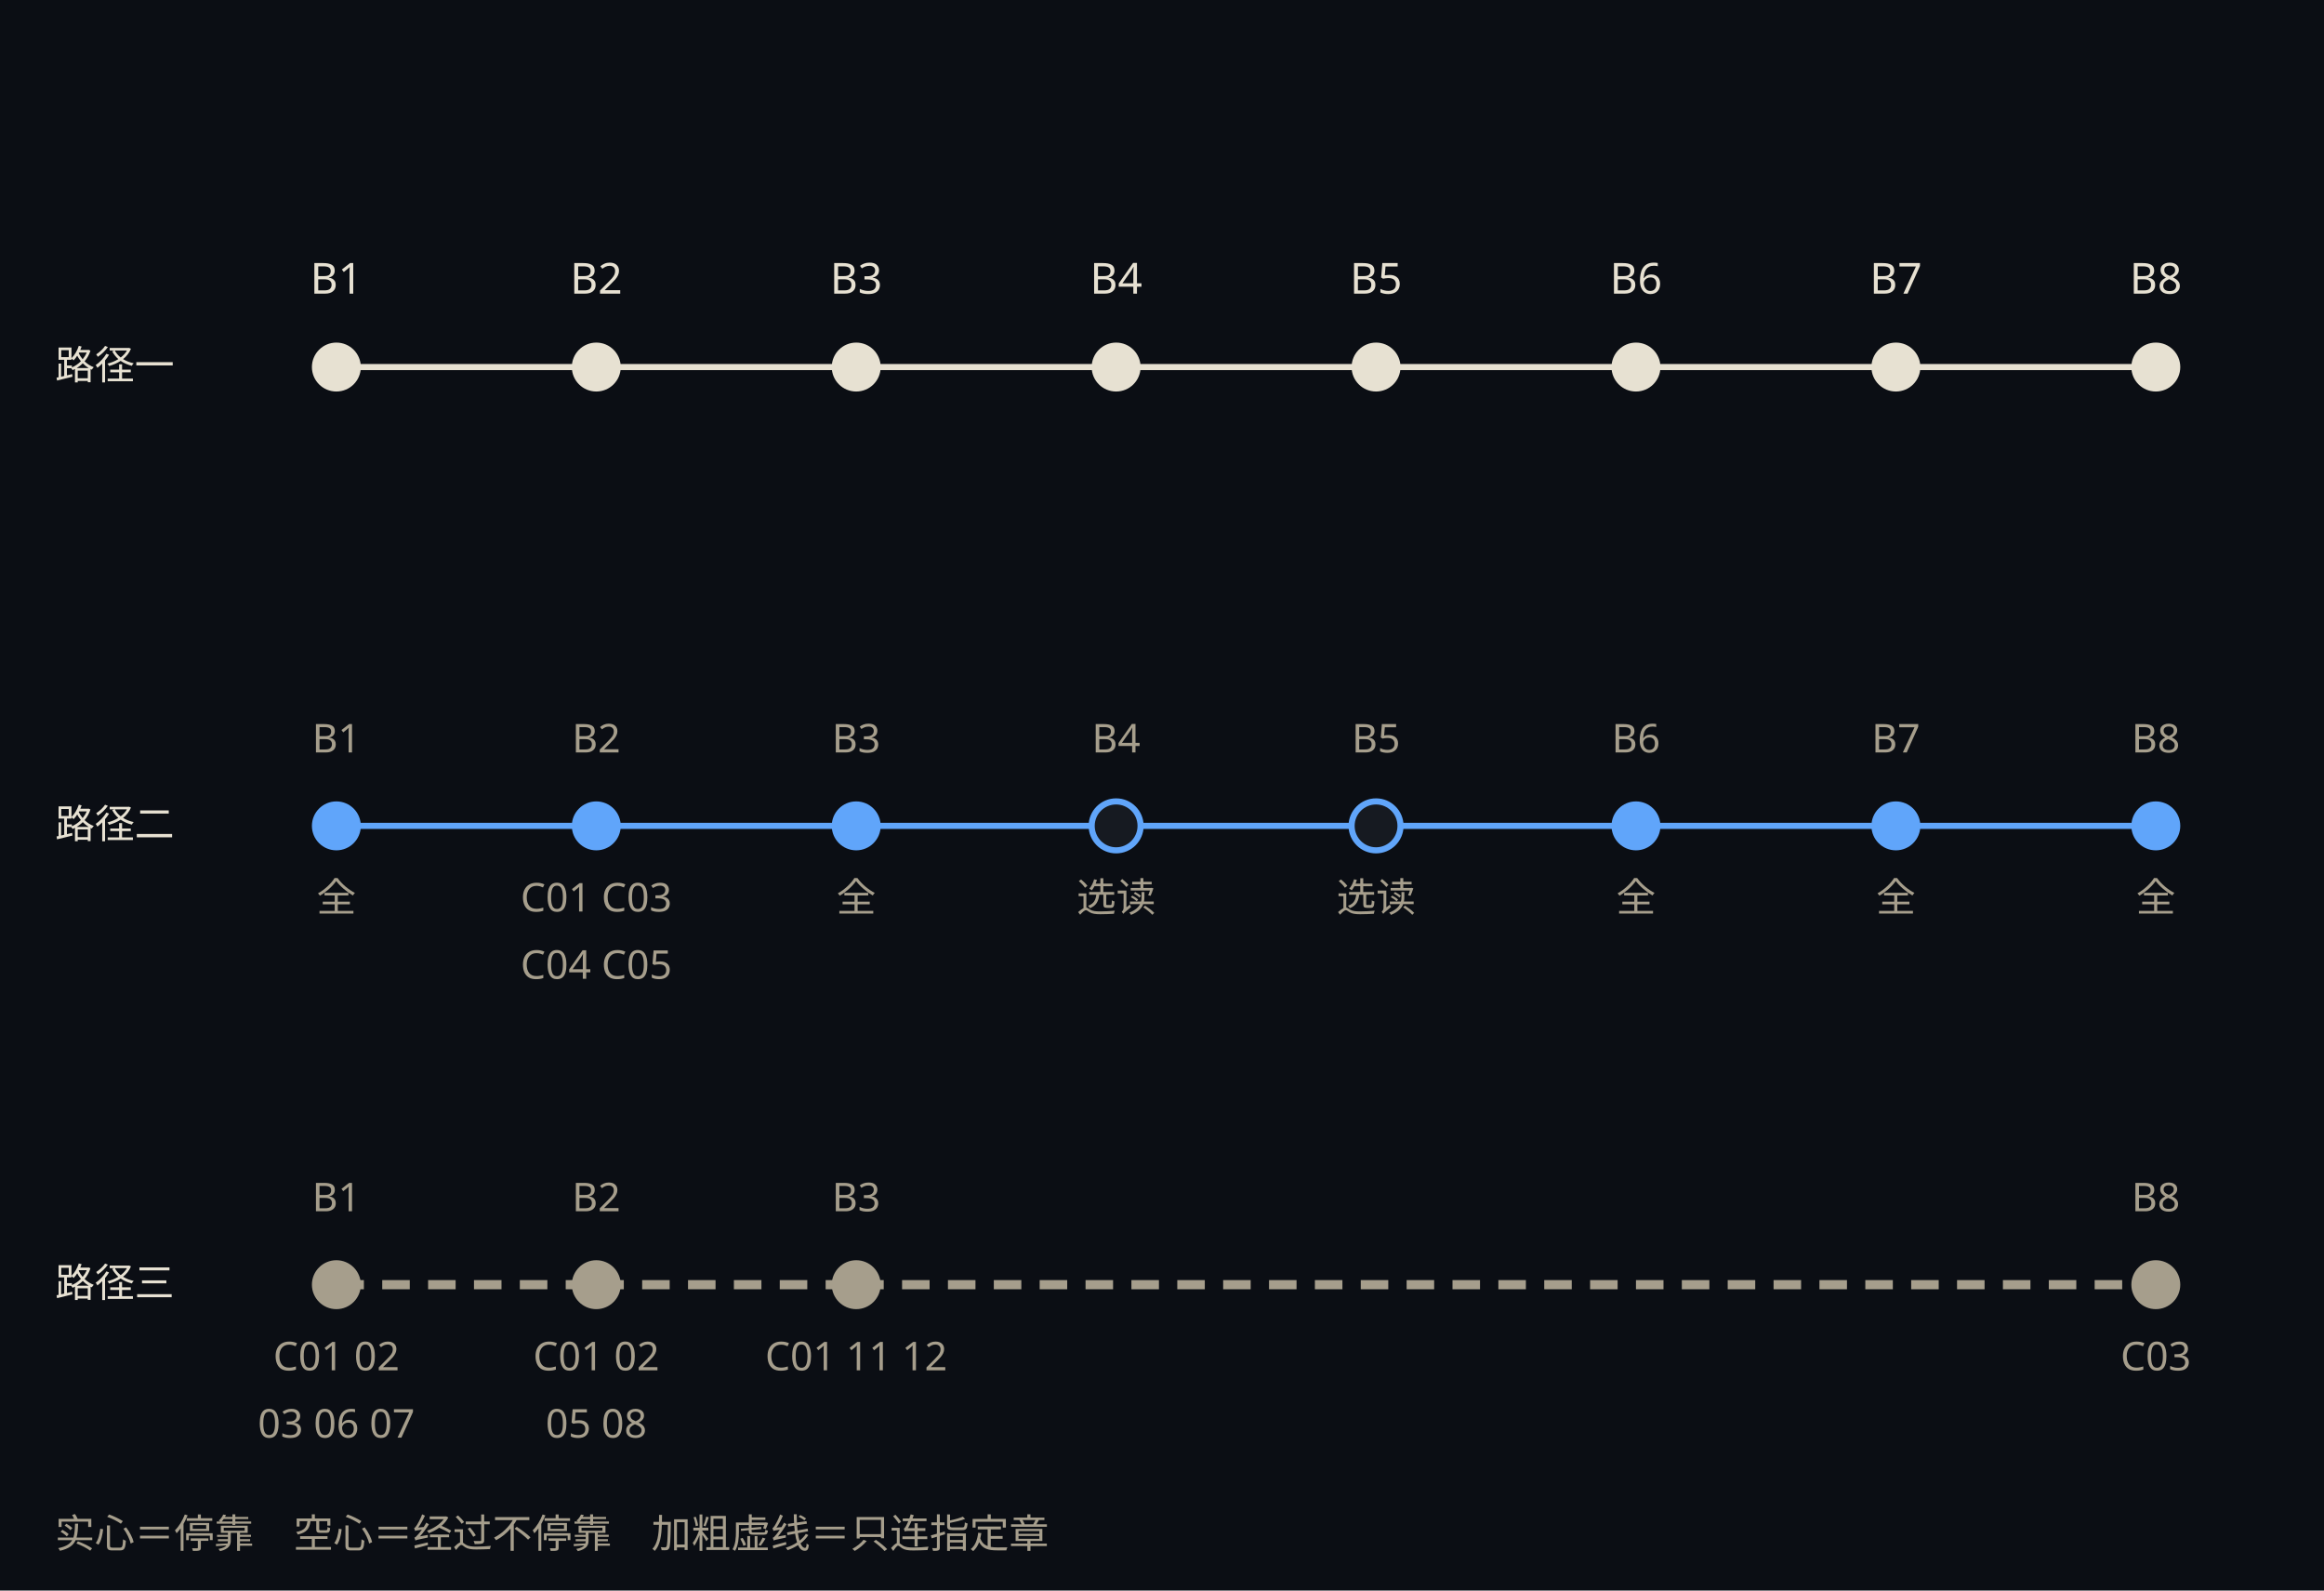
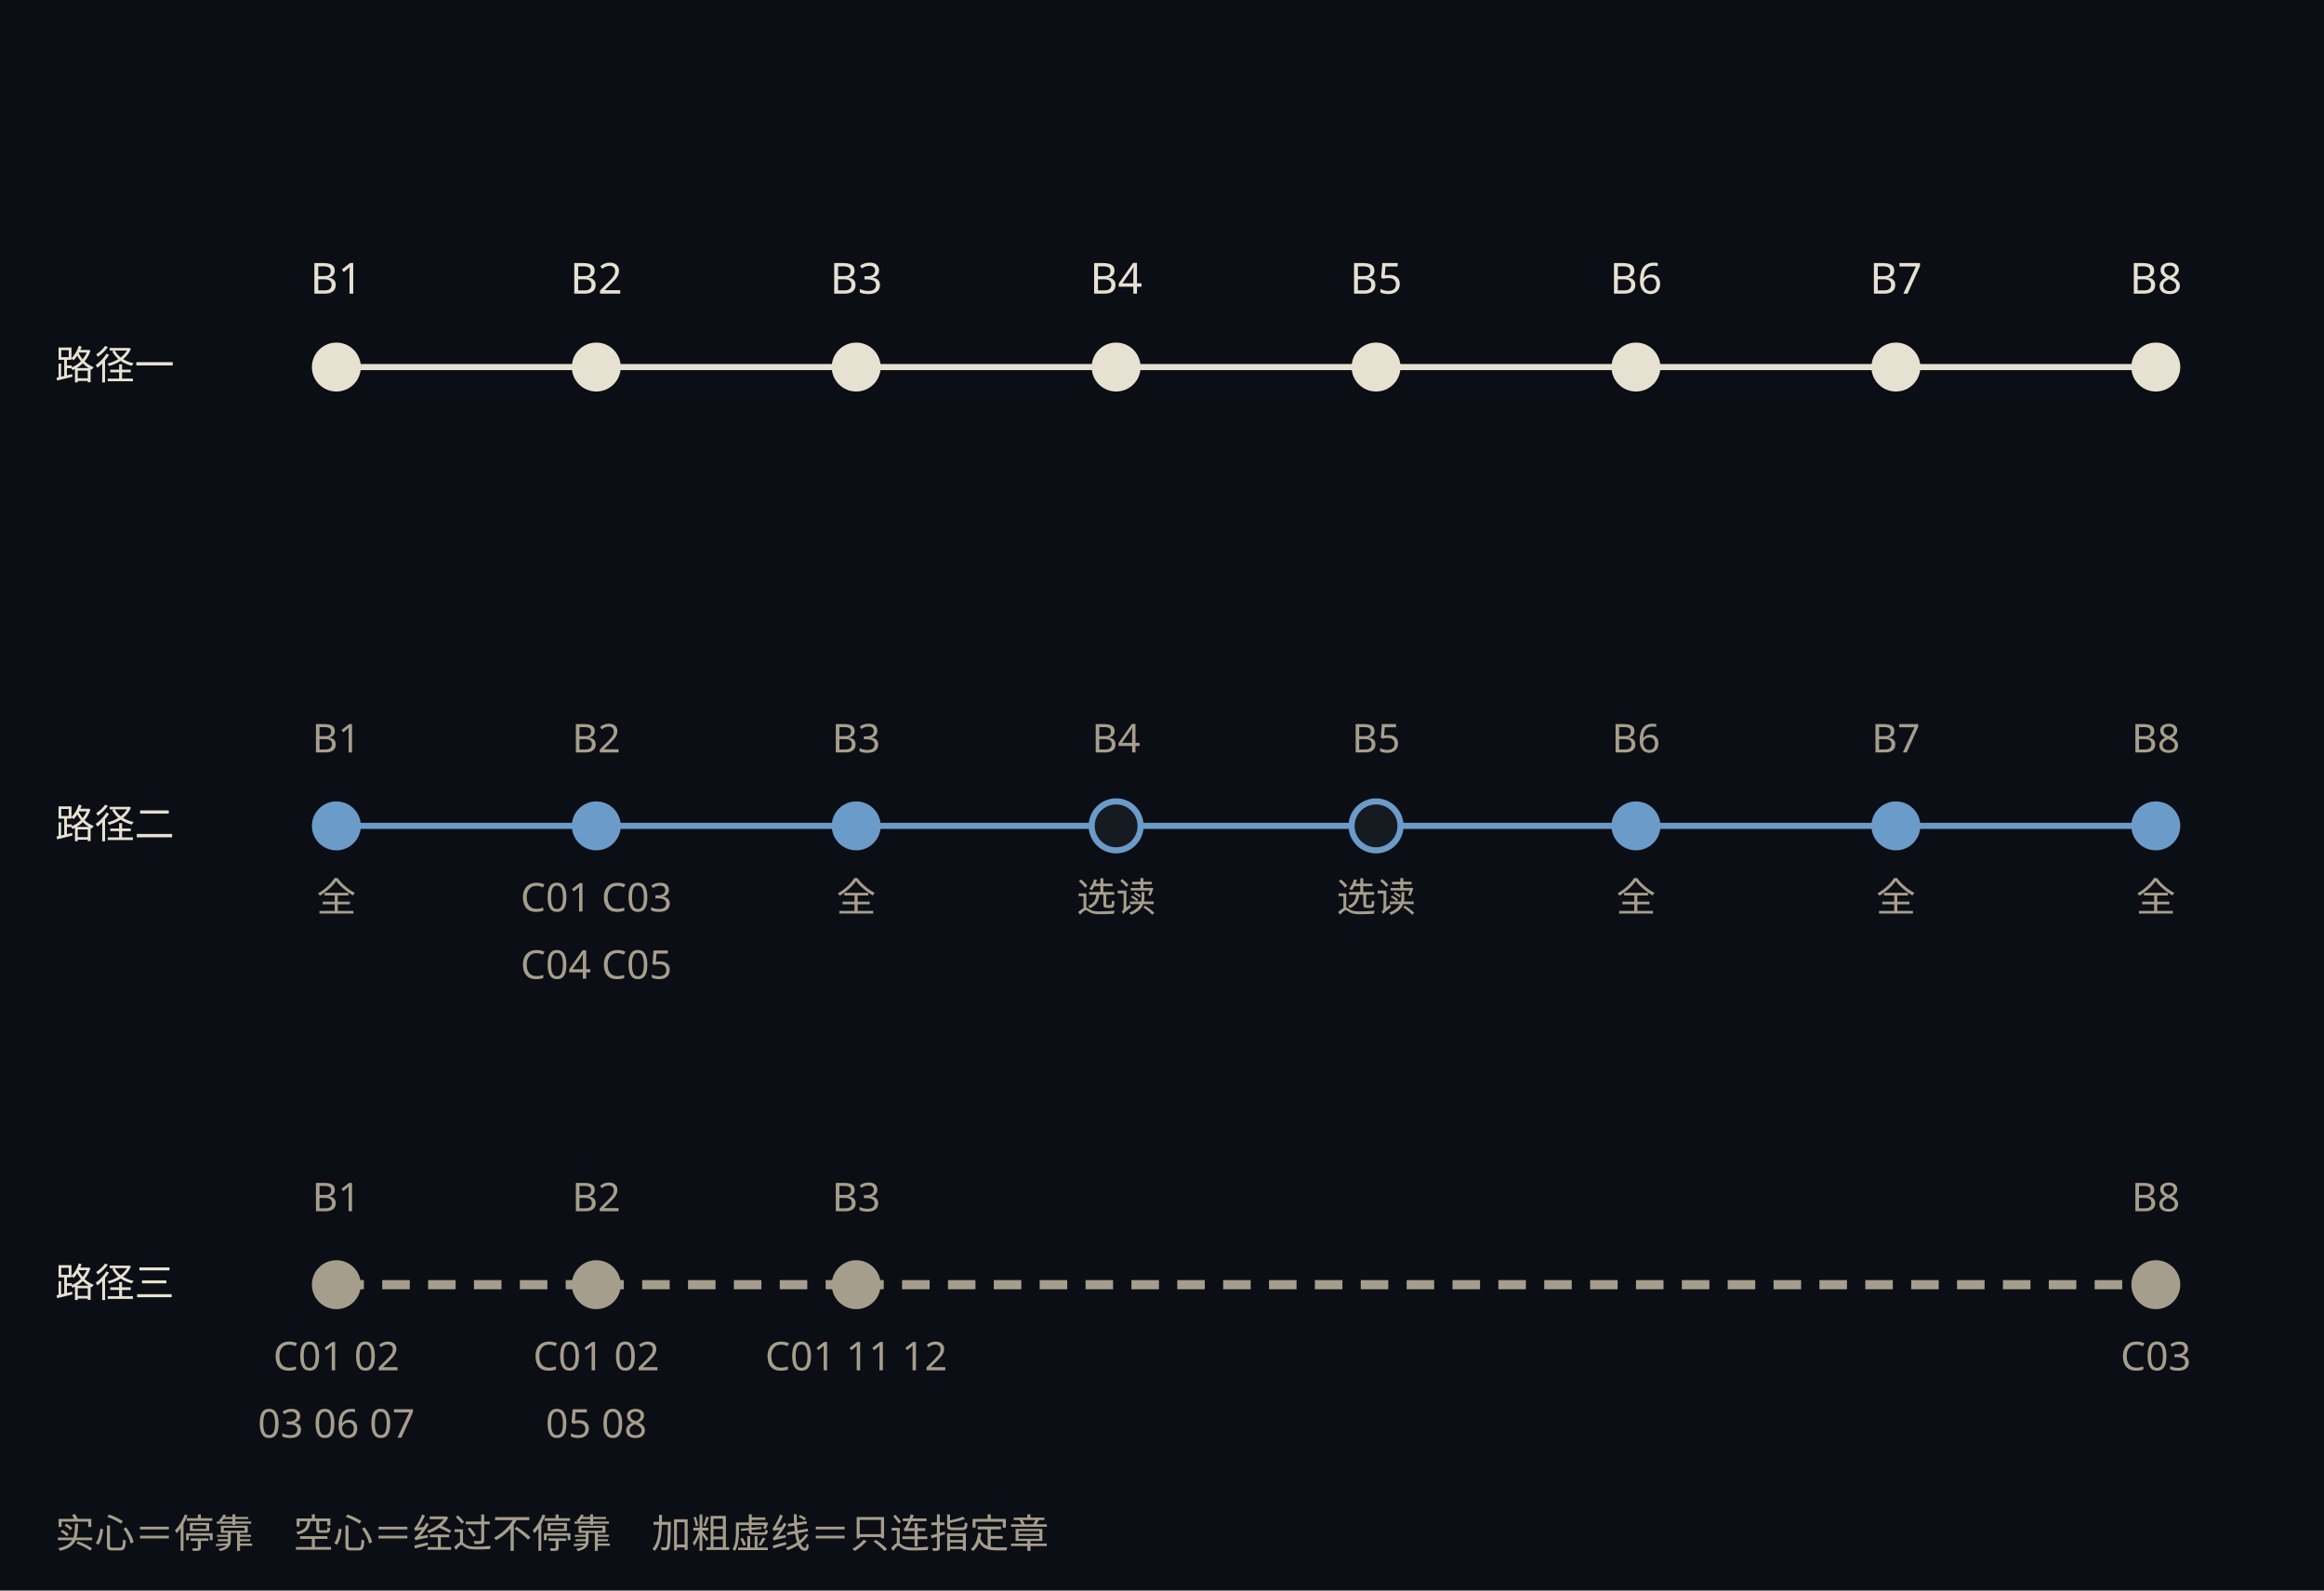
<svg xmlns="http://www.w3.org/2000/svg" viewBox="0 0 760 520" font-family="'Noto Sans SC','Microsoft YaHei',sans-serif">
  <rect width="760" height="520" fill="var(--fig-canvas, #0B0E14)" />
  <g font-family="'Noto Sans SC','Microsoft YaHei',sans-serif">
    <text x="18" y="124" text-anchor="start" font-size="13" fill="var(--fig-ink, #E7E1D2)">路径一</text>
    <line x1="110" y1="120" x2="705" y2="120" stroke="var(--fig-ink, #E7E1D2)" stroke-width="2" />
    <circle cx="110" cy="120" r="8" fill="var(--fig-ink, #E7E1D2)" />
    <circle cx="195" cy="120" r="8" fill="var(--fig-ink, #E7E1D2)" />
    <circle cx="280" cy="120" r="8" fill="var(--fig-ink, #E7E1D2)" />
    <circle cx="365" cy="120" r="8" fill="var(--fig-ink, #E7E1D2)" />
    <circle cx="450" cy="120" r="8" fill="var(--fig-ink, #E7E1D2)" />
    <circle cx="535" cy="120" r="8" fill="var(--fig-ink, #E7E1D2)" />
    <circle cx="620" cy="120" r="8" fill="var(--fig-ink, #E7E1D2)" />
    <circle cx="705" cy="120" r="8" fill="var(--fig-ink, #E7E1D2)" />
    <text x="110" y="96" text-anchor="middle" font-size="14" fill="var(--fig-ink, #E7E1D2)">B1</text>
    <text x="195" y="96" text-anchor="middle" font-size="14" fill="var(--fig-ink, #E7E1D2)">B2</text>
    <text x="280" y="96" text-anchor="middle" font-size="14" fill="var(--fig-ink, #E7E1D2)">B3</text>
    <text x="365" y="96" text-anchor="middle" font-size="14" fill="var(--fig-ink, #E7E1D2)">B4</text>
    <text x="450" y="96" text-anchor="middle" font-size="14" fill="var(--fig-ink, #E7E1D2)">B5</text>
    <text x="535" y="96" text-anchor="middle" font-size="14" fill="var(--fig-ink, #E7E1D2)">B6</text>
    <text x="620" y="96" text-anchor="middle" font-size="14" fill="var(--fig-ink, #E7E1D2)">B7</text>
    <text x="705" y="96" text-anchor="middle" font-size="14" fill="var(--fig-ink, #E7E1D2)">B8</text>
    <text x="18" y="274" text-anchor="start" font-size="13" fill="var(--fig-ink, #E7E1D2)">路径二</text>
-     <line x1="110" y1="270" x2="705" y2="270" stroke="var(--fig-accent, #60A5FA)" stroke-width="2" />
-     <circle cx="110" cy="270" r="8" fill="var(--fig-accent, #60A5FA)" />
-     <circle cx="195" cy="270" r="8" fill="var(--fig-accent, #60A5FA)" />
-     <circle cx="280" cy="270" r="8" fill="var(--fig-accent, #60A5FA)" />
-     <circle cx="365" cy="270" r="8" fill="var(--fig-surface, #161A21)" stroke="var(--fig-accent, #60A5FA)" stroke-width="2" />
-     <circle cx="450" cy="270" r="8" fill="var(--fig-surface, #161A21)" stroke="var(--fig-accent, #60A5FA)" stroke-width="2" />
-     <circle cx="535" cy="270" r="8" fill="var(--fig-accent, #60A5FA)" />
-     <circle cx="620" cy="270" r="8" fill="var(--fig-accent, #60A5FA)" />
-     <circle cx="705" cy="270" r="8" fill="var(--fig-accent, #60A5FA)" />
+     <line x1="110" y1="270" x2="705" y2="270" stroke="var(--fig-accent, #6B9BC9)" stroke-width="2" />
+     <circle cx="110" cy="270" r="8" fill="var(--fig-accent, #6B9BC9)" />
+     <circle cx="195" cy="270" r="8" fill="var(--fig-accent, #6B9BC9)" />
+     <circle cx="280" cy="270" r="8" fill="var(--fig-accent, #6B9BC9)" />
+     <circle cx="365" cy="270" r="8" fill="var(--fig-surface, #161A21)" stroke="var(--fig-accent, #6B9BC9)" stroke-width="2" />
+     <circle cx="450" cy="270" r="8" fill="var(--fig-surface, #161A21)" stroke="var(--fig-accent, #6B9BC9)" stroke-width="2" />
+     <circle cx="535" cy="270" r="8" fill="var(--fig-accent, #6B9BC9)" />
+     <circle cx="620" cy="270" r="8" fill="var(--fig-accent, #6B9BC9)" />
+     <circle cx="705" cy="270" r="8" fill="var(--fig-accent, #6B9BC9)" />
    <text x="110" y="246" text-anchor="middle" font-size="13" fill="var(--fig-ink-sub, #A69E8C)">B1</text>
    <text x="195" y="246" text-anchor="middle" font-size="13" fill="var(--fig-ink-sub, #A69E8C)">B2</text>
    <text x="280" y="246" text-anchor="middle" font-size="13" fill="var(--fig-ink-sub, #A69E8C)">B3</text>
    <text x="365" y="246" text-anchor="middle" font-size="13" fill="var(--fig-ink-sub, #A69E8C)">B4</text>
    <text x="450" y="246" text-anchor="middle" font-size="13" fill="var(--fig-ink-sub, #A69E8C)">B5</text>
    <text x="535" y="246" text-anchor="middle" font-size="13" fill="var(--fig-ink-sub, #A69E8C)">B6</text>
    <text x="620" y="246" text-anchor="middle" font-size="13" fill="var(--fig-ink-sub, #A69E8C)">B7</text>
    <text x="705" y="246" text-anchor="middle" font-size="13" fill="var(--fig-ink-sub, #A69E8C)">B8</text>
    <text x="110" y="298" text-anchor="middle" font-size="13" fill="var(--fig-ink-sub, #A69E8C)">全</text>
    <text x="195" y="298" text-anchor="middle" font-size="13" fill="var(--fig-ink-sub, #A69E8C)">C01 C03</text>
    <text x="195" y="320" text-anchor="middle" font-size="13" fill="var(--fig-ink-sub, #A69E8C)">C04 C05</text>
    <text x="280" y="298" text-anchor="middle" font-size="13" fill="var(--fig-ink-sub, #A69E8C)">全</text>
    <text x="365" y="298" text-anchor="middle" font-size="13" fill="var(--fig-ink-sub, #A69E8C)">选读</text>
    <text x="450" y="298" text-anchor="middle" font-size="13" fill="var(--fig-ink-sub, #A69E8C)">选读</text>
    <text x="535" y="298" text-anchor="middle" font-size="13" fill="var(--fig-ink-sub, #A69E8C)">全</text>
    <text x="620" y="298" text-anchor="middle" font-size="13" fill="var(--fig-ink-sub, #A69E8C)">全</text>
    <text x="705" y="298" text-anchor="middle" font-size="13" fill="var(--fig-ink-sub, #A69E8C)">全</text>
    <text x="18" y="424" text-anchor="start" font-size="13" fill="var(--fig-ink, #E7E1D2)">路径三</text>
    <line x1="110" y1="420" x2="195" y2="420" stroke="var(--fig-ink-sub, #A69E8C)" stroke-width="3" stroke-dasharray="9 6" />
    <line x1="195" y1="420" x2="280" y2="420" stroke="var(--fig-ink-sub, #A69E8C)" stroke-width="3" stroke-dasharray="9 6" />
    <line x1="280" y1="420" x2="705" y2="420" stroke="var(--fig-ink-sub, #A69E8C)" stroke-width="3" stroke-dasharray="9 6" />
    <circle cx="110" cy="420" r="8" fill="var(--fig-ink-sub, #A69E8C)" />
    <circle cx="195" cy="420" r="8" fill="var(--fig-ink-sub, #A69E8C)" />
    <circle cx="280" cy="420" r="8" fill="var(--fig-ink-sub, #A69E8C)" />
    <circle cx="705" cy="420" r="8" fill="var(--fig-ink-sub, #A69E8C)" />
    <text x="110" y="396" text-anchor="middle" font-size="13" fill="var(--fig-ink-sub, #A69E8C)">B1</text>
    <text x="195" y="396" text-anchor="middle" font-size="13" fill="var(--fig-ink-sub, #A69E8C)">B2</text>
    <text x="280" y="396" text-anchor="middle" font-size="13" fill="var(--fig-ink-sub, #A69E8C)">B3</text>
    <text x="705" y="396" text-anchor="middle" font-size="13" fill="var(--fig-ink-sub, #A69E8C)">B8</text>
    <text x="110" y="448" text-anchor="middle" font-size="13" fill="var(--fig-ink-sub, #A69E8C)">C01 02</text>
    <text x="110" y="470" text-anchor="middle" font-size="13" fill="var(--fig-ink-sub, #A69E8C)">03 06 07</text>
    <text x="195" y="448" text-anchor="middle" font-size="13" fill="var(--fig-ink-sub, #A69E8C)">C01 02</text>
    <text x="195" y="470" text-anchor="middle" font-size="13" fill="var(--fig-ink-sub, #A69E8C)">05 08</text>
    <text x="280" y="448" text-anchor="middle" font-size="13" fill="var(--fig-ink-sub, #A69E8C)">C01 11 12</text>
    <text x="705" y="448" text-anchor="middle" font-size="13" fill="var(--fig-ink-sub, #A69E8C)">C03</text>
    <text x="18" y="506" text-anchor="start" font-size="13" fill="var(--fig-ink-sub, #A69E8C)">实心＝停靠　空心＝经过不停靠　加粗虚线＝只连指定章</text>
  </g>
</svg>
